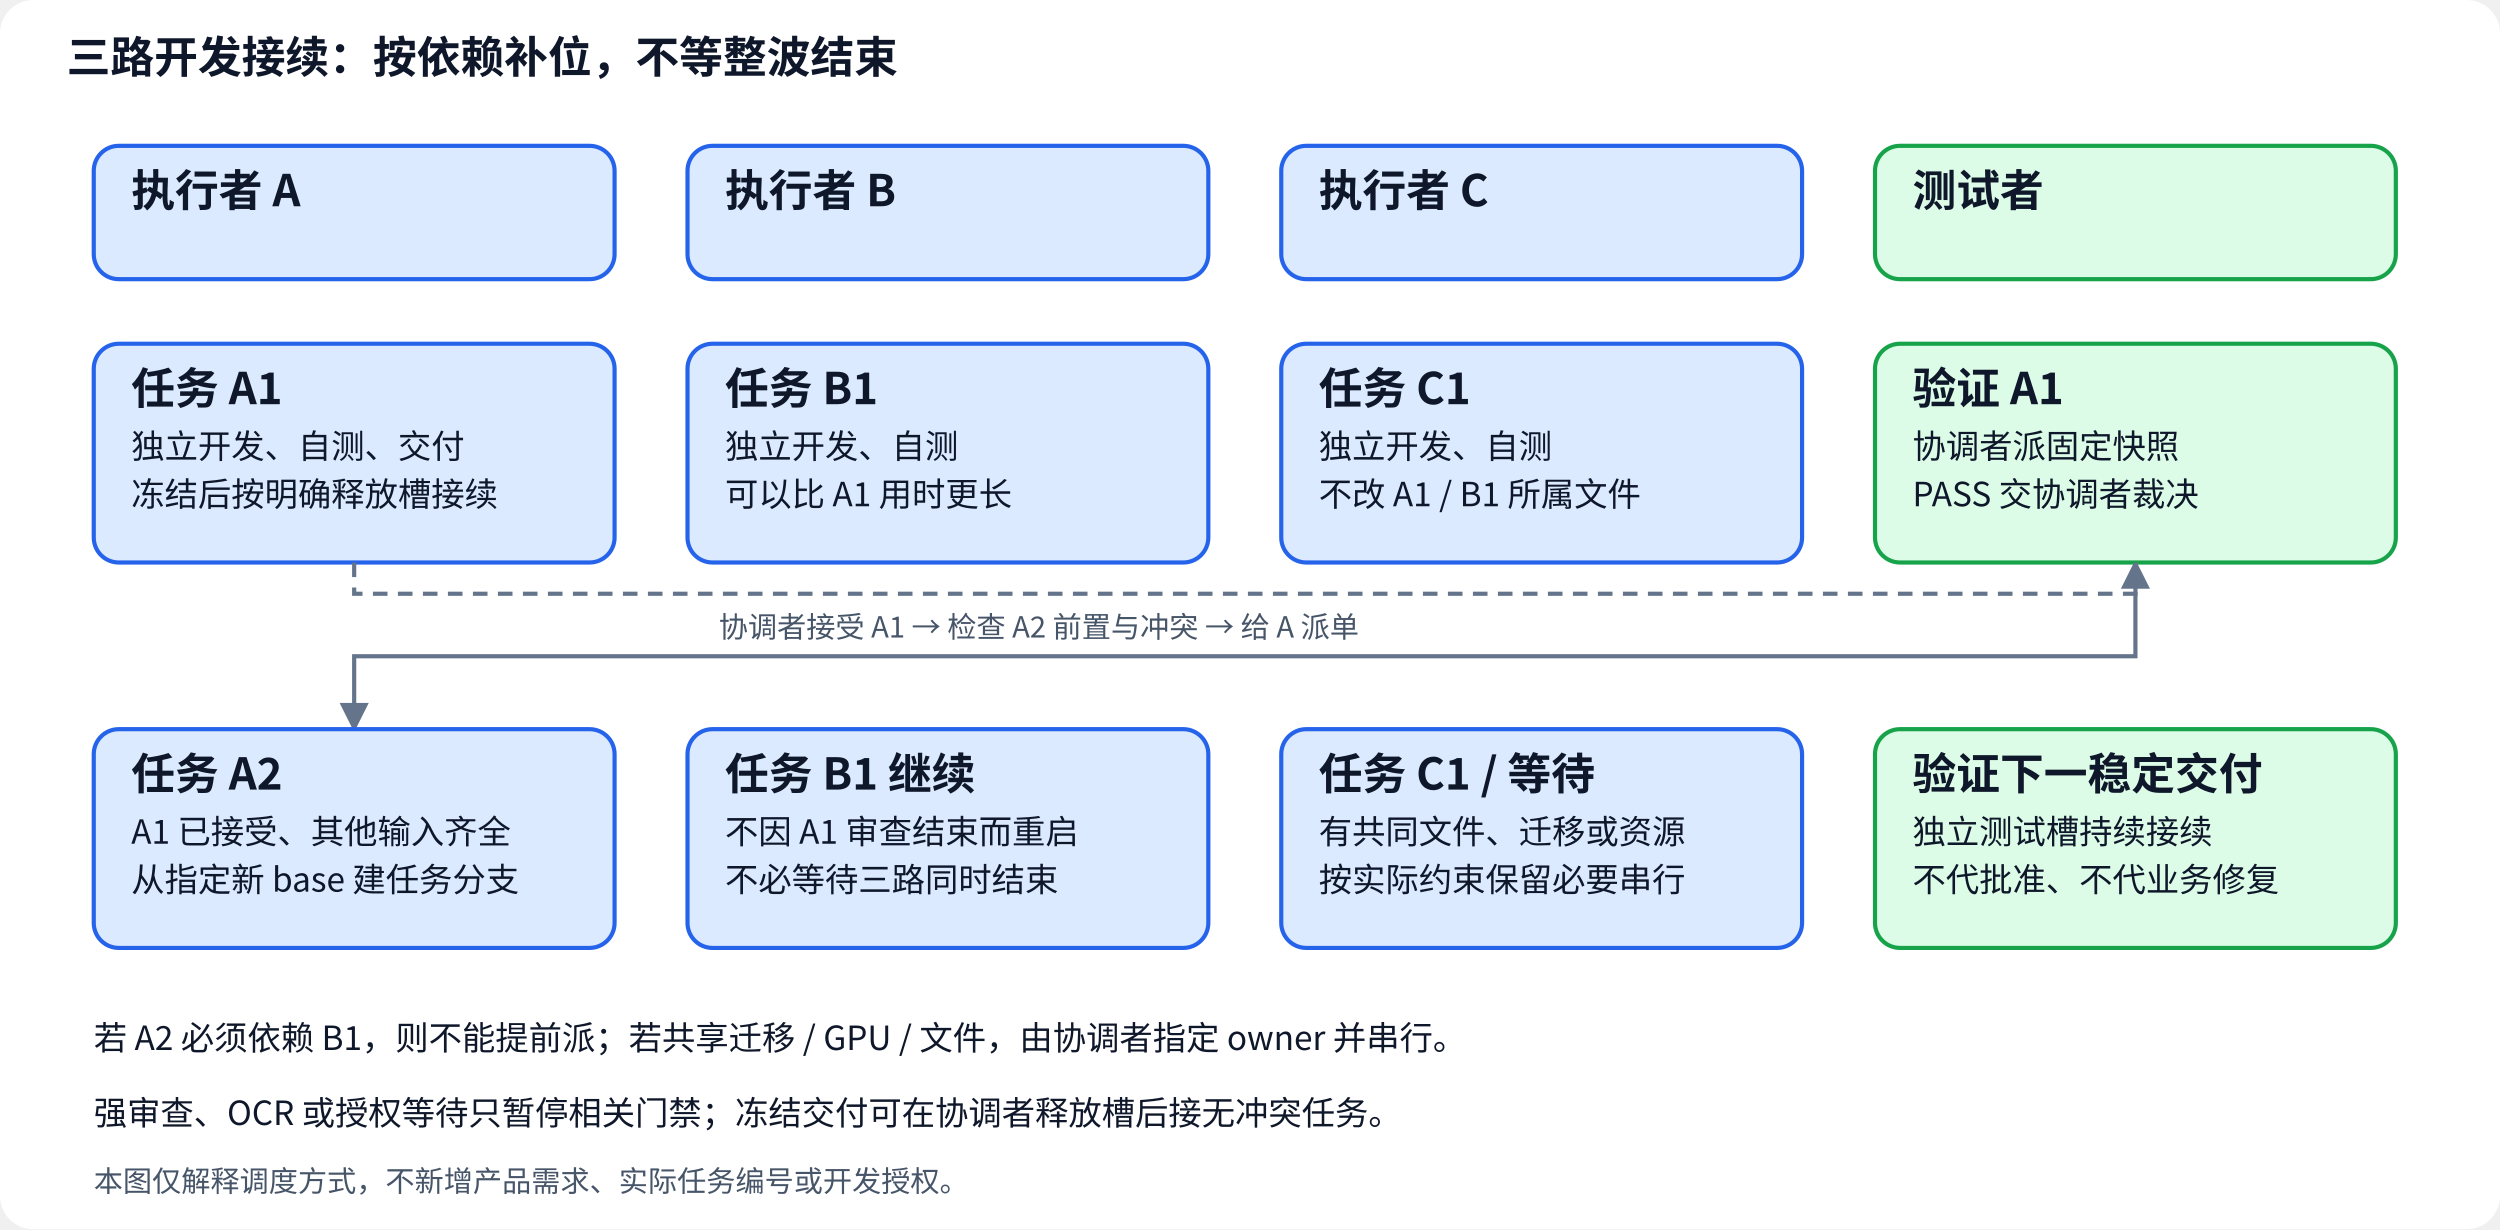
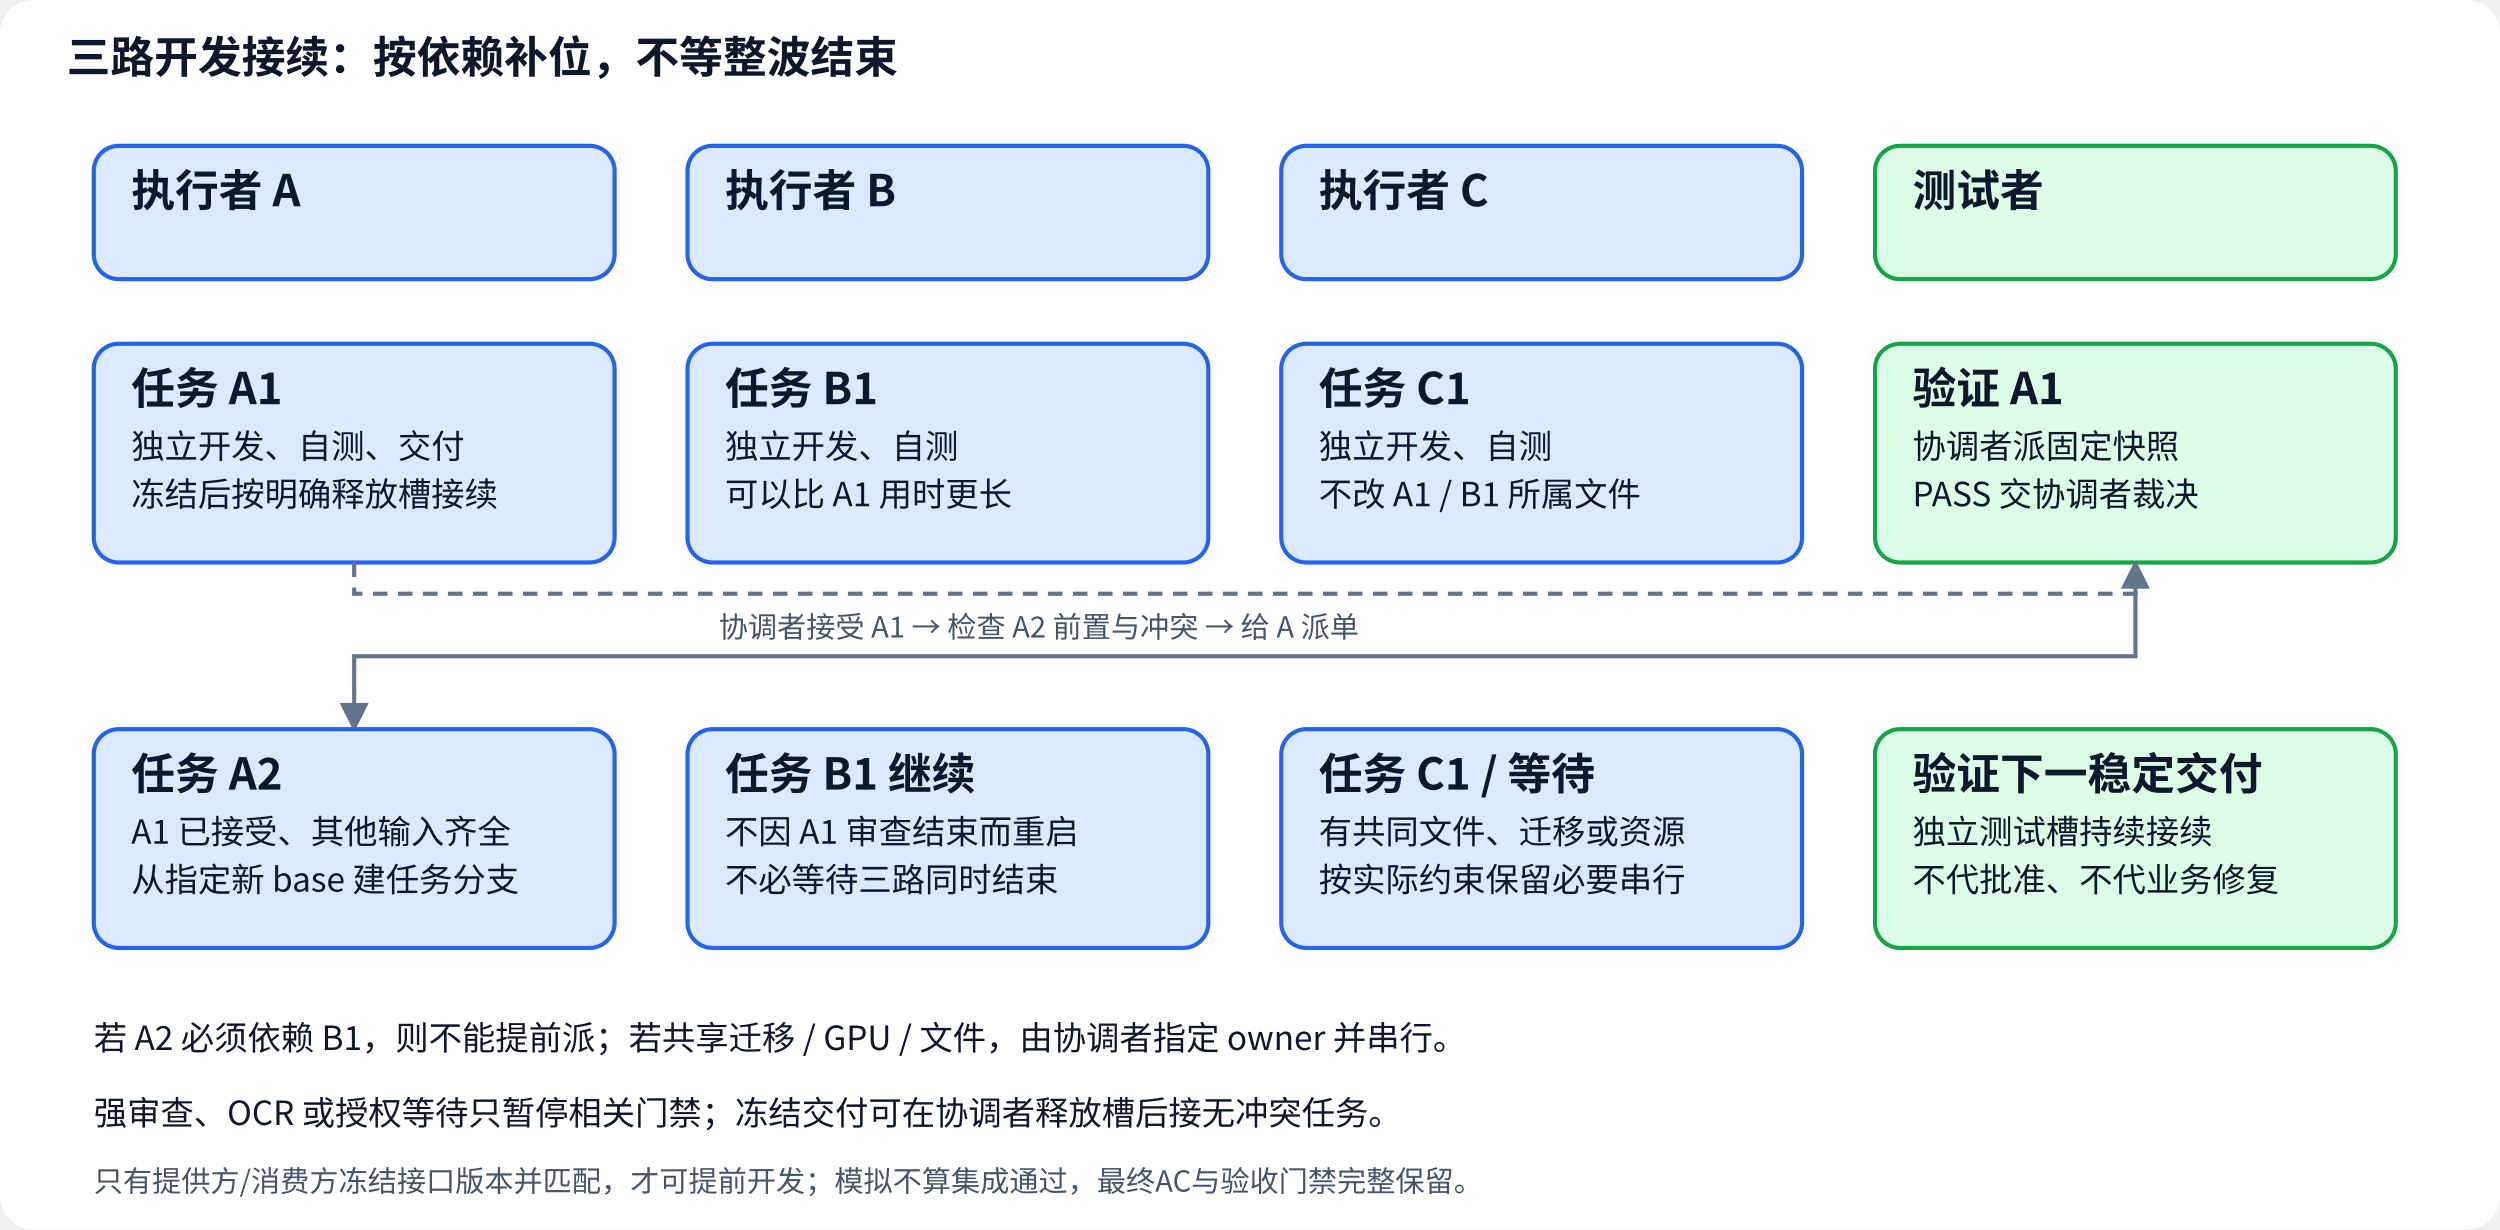
<svg xmlns="http://www.w3.org/2000/svg" width="1200" height="590" viewBox="0 0 1200 590" role="img" aria-labelledby="title desc">
  <defs>
    <marker id="arrow" viewBox="0 0 10 10" refX="9" refY="5" markerWidth="7" markerHeight="7" orient="auto-start-reverse">
      <path d="M 0 0 L 10 5 L 0 10 z" fill="#64748b" />
    </marker>
  </defs>
  <style>text{font-family:"Noto Sans CJK SC","Microsoft YaHei","PingFang SC",sans-serif;fill:#0f172a}.heading{font-size:21px;font-weight:700}.line{font-size:16px}.note{font-size:14px;fill:#475569}</style>
  <rect width="1200" height="590" fill="#ffffff" rx="16" />
  <text x="32" y="35" class="heading">三路开发接续：按依赖补位，不等整波结束</text>
  <rect x="45" y="70" width="250" height="64" rx="12" fill="#dbeafe" stroke="#2563eb" stroke-width="2" />
  <text x="63" y="99" class="heading">执行者 A</text>
  <rect x="330" y="70" width="250" height="64" rx="12" fill="#dbeafe" stroke="#2563eb" stroke-width="2" />
  <text x="348" y="99" class="heading">执行者 B</text>
  <rect x="615" y="70" width="250" height="64" rx="12" fill="#dbeafe" stroke="#2563eb" stroke-width="2" />
  <text x="633" y="99" class="heading">执行者 C</text>
  <rect x="900" y="70" width="250" height="64" rx="12" fill="#dcfce7" stroke="#16a34a" stroke-width="2" />
  <text x="918" y="99" class="heading">测试者</text>
  <rect x="45" y="165" width="250" height="105" rx="12" fill="#dbeafe" stroke="#2563eb" stroke-width="2" />
  <text x="63" y="194" class="heading">任务 A1</text>
  <text x="63" y="220" class="line">独立开发、自测、交付</text>
  <text x="63" y="243" class="line">冻结后按明确释放槽接续</text>
  <rect x="330" y="165" width="250" height="105" rx="12" fill="#dbeafe" stroke="#2563eb" stroke-width="2" />
  <text x="348" y="194" class="heading">任务 B1</text>
  <text x="348" y="220" class="line">独立开发、自测</text>
  <text x="348" y="243" class="line">可以比 A1 用时更长</text>
  <rect x="615" y="165" width="250" height="105" rx="12" fill="#dbeafe" stroke="#2563eb" stroke-width="2" />
  <text x="633" y="194" class="heading">任务 C1</text>
  <text x="633" y="220" class="line">独立开发、自测</text>
  <text x="633" y="243" class="line">不改 A1 / B1 所属文件</text>
  <polyline points="170,270 170,285 1025,285 1025,270" fill="none" stroke="#64748b" stroke-width="2" marker-end="url(#arrow)" stroke-dasharray="7 5" />
  <rect x="900" y="165" width="250" height="105" rx="12" fill="#dcfce7" stroke="#16a34a" stroke-width="2" />
  <text x="918" y="194" class="heading">验证 A1</text>
  <text x="918" y="220" class="line">协调者派固定快照</text>
  <text x="918" y="243" class="line">PASS 交协调者裁决</text>
  <polyline points="1025,270 1025,315 170,315 170,350" fill="none" stroke="#64748b" stroke-width="2" marker-end="url(#arrow)" />
  <text x="345" y="306" class="note">协调者接受 A1 → 检查 A2 前置与冲突 → 给 A 派单</text>
  <rect x="45" y="350" width="250" height="105" rx="12" fill="#dbeafe" stroke="#2563eb" stroke-width="2" />
  <text x="63" y="379" class="heading">任务 A2</text>
  <text x="63" y="405" class="line">A1 已接受、其他输入齐全</text>
  <text x="63" y="428" class="line">从指定新 base 建任务分支</text>
  <rect x="330" y="350" width="250" height="105" rx="12" fill="#dbeafe" stroke="#2563eb" stroke-width="2" />
  <text x="348" y="379" class="heading">任务 B1 继续</text>
  <text x="348" y="405" class="line">不因 A1 审查结束而重启</text>
  <text x="348" y="428" class="line">不必等待三路同时结束</text>
  <rect x="615" y="350" width="250" height="105" rx="12" fill="#dbeafe" stroke="#2563eb" stroke-width="2" />
  <text x="633" y="379" class="heading">任务 C1 / 等待</text>
  <text x="633" y="405" class="line">有共同文件、迁移或资源</text>
  <text x="633" y="428" class="line">按实际约束保留必要串行</text>
  <rect x="900" y="350" width="250" height="105" rx="12" fill="#dcfce7" stroke="#16a34a" stroke-width="2" />
  <text x="918" y="379" class="heading">验证下一稳定交付</text>
  <text x="918" y="405" class="line">独立测试槽持续接续</text>
  <text x="918" y="428" class="line">不代批准、不代业务修复</text>
  <text x="45" y="504" class="line">若 A2 必须依赖 B1，则不能提前派；若共享迁移 / GPU / 文件，由协调者指定 owner 并串行。</text>
  <text x="45" y="540" class="line">强审查、OCR 或授权等待只暂停相关门禁；冻结交付可在协调者释放槽后接无冲突任务。</text>
-   <text x="45" y="572" class="note">本图仅解释调度方式，不新增产品需求、实际任务编号或开发授权。</text>
+   <text x="45" y="572" class="note">只有提供方/消费方冻结接口版本并匹配，才可提前开发；模拟不算集成通过，最终AC与验收门禁完整保留。</text>
</svg>
